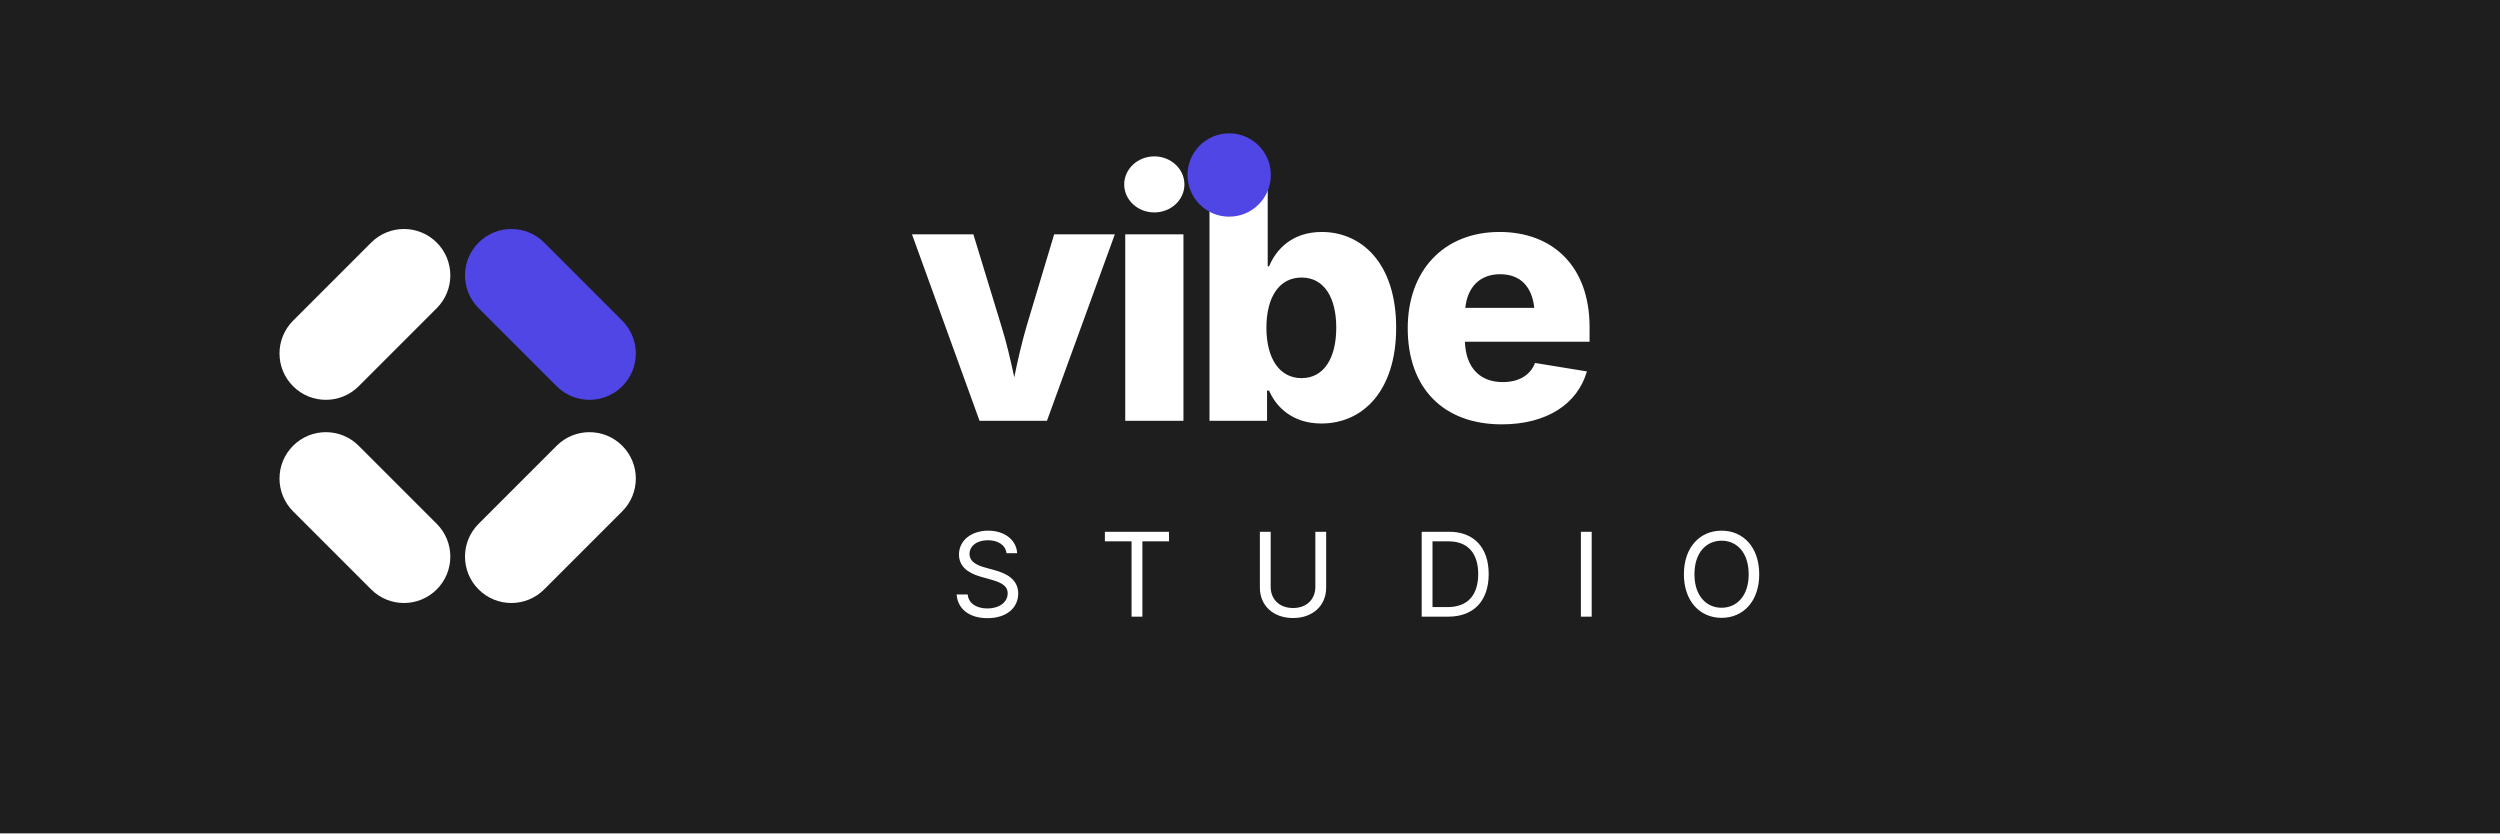
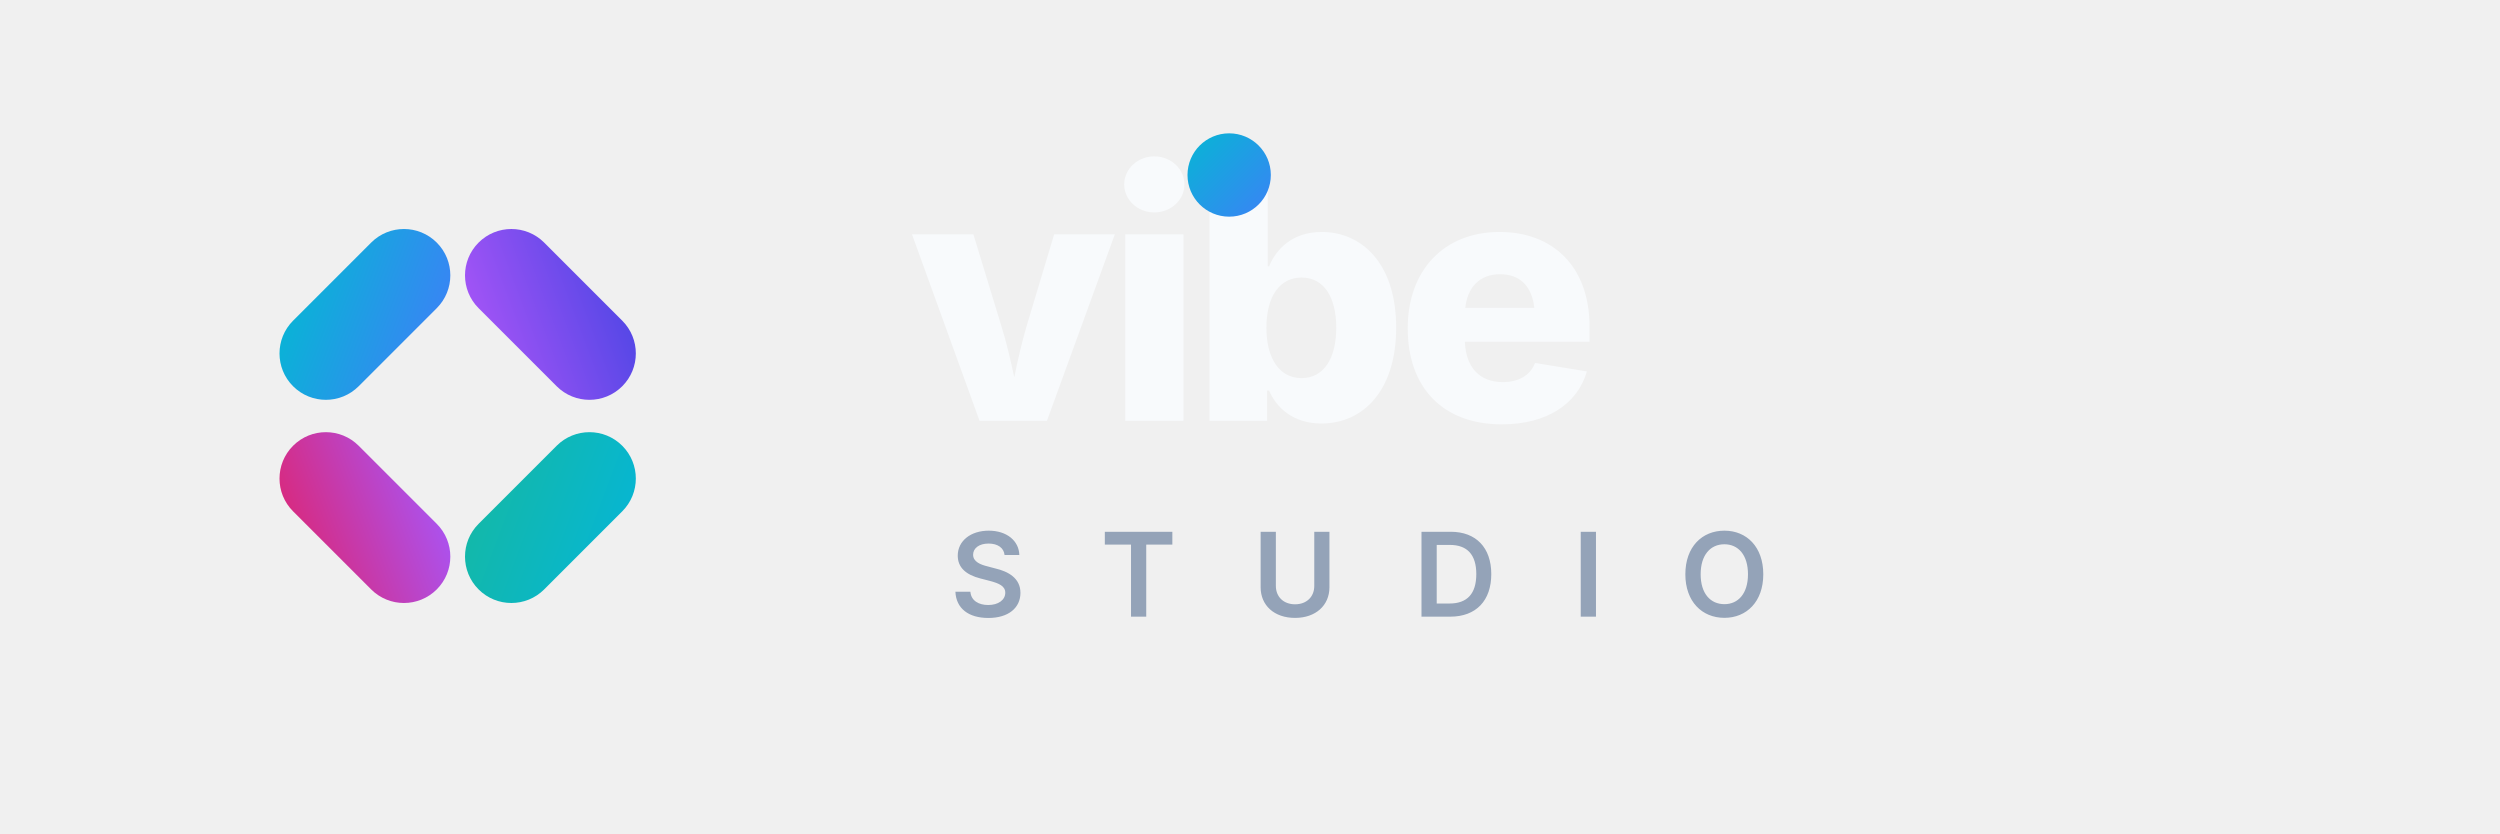
<svg xmlns="http://www.w3.org/2000/svg" width="600" height="200" viewBox="0 0 600 200" role="img" aria-labelledby="title desc">
-   <rect width="600" height="200" fill="#1e1e1e" />
+   <defs>
+     <linearGradient id="vibe-grad-1" x1="0%" y1="0%" x2="100%" y2="100%">
+       <stop offset="0%" stop-color="#06b6d4" />
+       <stop offset="100%" stop-color="#3b82f6" />
+     </linearGradient>
+     <linearGradient id="vibe-grad-2" x1="0%" y1="100%" x2="100%" y2="0%">
+       <stop offset="0%" stop-color="#a855f7" />
+       <stop offset="100%" stop-color="#4f46e5" />
+     </linearGradient>
+     <linearGradient id="vibe-grad-3" x1="100%" y1="100%" x2="0%" y2="0%">
+       <stop offset="0%" stop-color="#06b6d4" />
+       <stop offset="100%" stop-color="#14b8a6" />
+     </linearGradient>
+     <linearGradient id="vibe-grad-4" x1="100%" y1="0%" x2="0%" y2="100%">
+       <stop offset="0%" stop-color="#a855f7" />
+       <stop offset="100%" stop-color="#db2777" />
+     </linearGradient>
+   </defs>
  <g transform="translate(42 32) scale(0.53)">
-     <rect x="40.00" y="61.00" width="92.00" height="42.00" rx="21.00" ry="21.00" fill="#ffffff" transform="rotate(-45.00 86.00 82.00)" />
-     <rect x="124.00" y="61.00" width="92.00" height="42.00" rx="21.00" ry="21.00" fill="#4f46e5" transform="rotate(45.00 170.00 82.00)" />
-     <rect x="124.00" y="153.00" width="92.00" height="42.00" rx="21.00" ry="21.00" fill="#ffffff" transform="rotate(-45.00 170.00 174.00)" />
-     <rect x="40.00" y="153.00" width="92.00" height="42.00" rx="21.00" ry="21.00" fill="#ffffff" transform="rotate(45.00 86.00 174.00)" />
+     <rect x="40.00" y="61.00" width="92.00" height="42.00" rx="21.00" ry="21.00" fill="url(#vibe-grad-1)" transform="rotate(-45.00 86.00 82.00)" />
+     <rect x="124.00" y="61.00" width="92.00" height="42.00" rx="21.00" ry="21.00" fill="url(#vibe-grad-2)" transform="rotate(45.00 170.00 82.00)" />
+     <rect x="124.00" y="153.00" width="92.00" height="42.00" rx="21.00" ry="21.00" fill="url(#vibe-grad-3)" transform="rotate(-45.00 170.00 174.00)" />
+     <rect x="40.00" y="153.00" width="92.00" height="42.00" rx="21.00" ry="21.00" fill="url(#vibe-grad-4)" transform="rotate(45.00 86.00 174.00)" />
  </g>
-   <g id="wordmark" fill="#ffffff" font-family="Nunito Sans, Avenir Next Rounded, Inter, Arial Rounded MT Bold, Arial, sans-serif">
-     <text x="218" y="101" font-size="82" font-weight="800" letter-spacing="-3">vibe</text>
-     <circle cx="295" cy="42" r="10" fill="#4f46e5" />
-     <text x="228" y="148" font-size="28" font-weight="400" letter-spacing="18">STUDIO</text>
+   <g id="wordmark" font-family="Nunito Sans, Avenir Next Rounded, Inter, Arial Rounded MT Bold, Arial, sans-serif">
+     <text x="218" y="101" font-size="82" font-weight="800" letter-spacing="-3" fill="#f8fafc">vibe</text>
+     <circle cx="295" cy="42" r="10" fill="url(#vibe-grad-1)" />
+     <text x="228" y="148" font-size="28" font-weight="600" letter-spacing="18" fill="#94a3b8">STUDIO</text>
  </g>
</svg>
